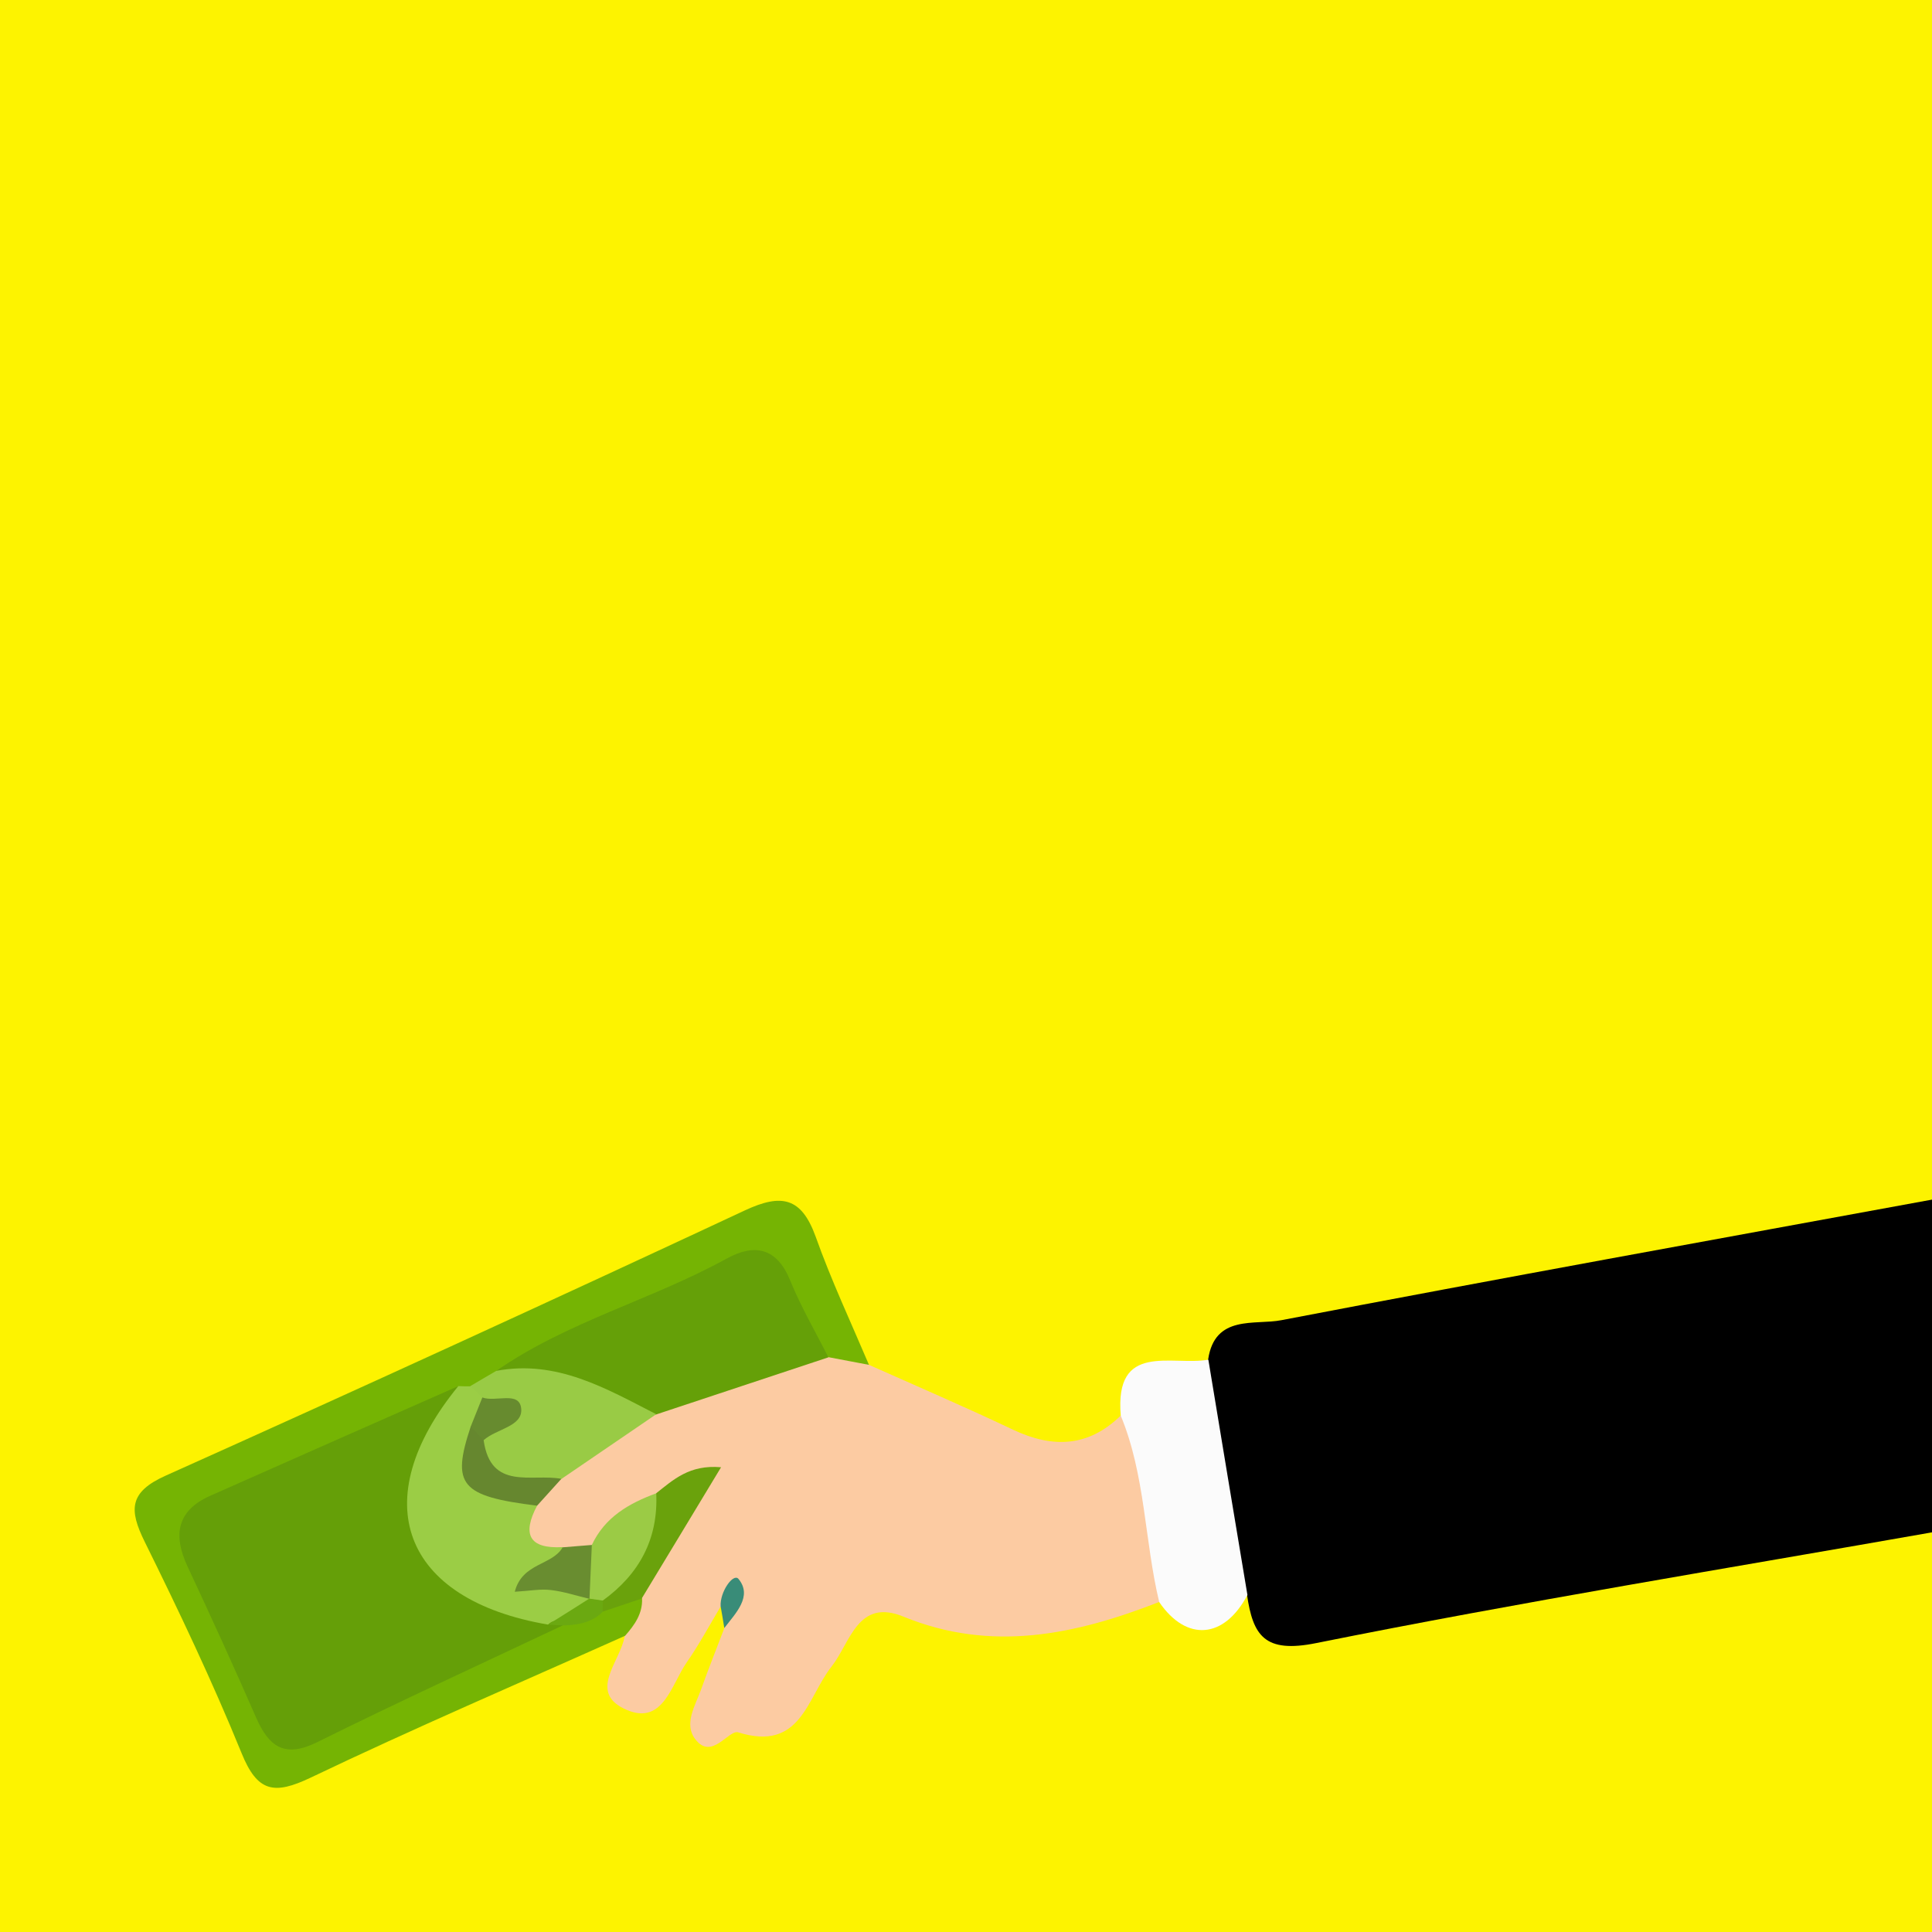
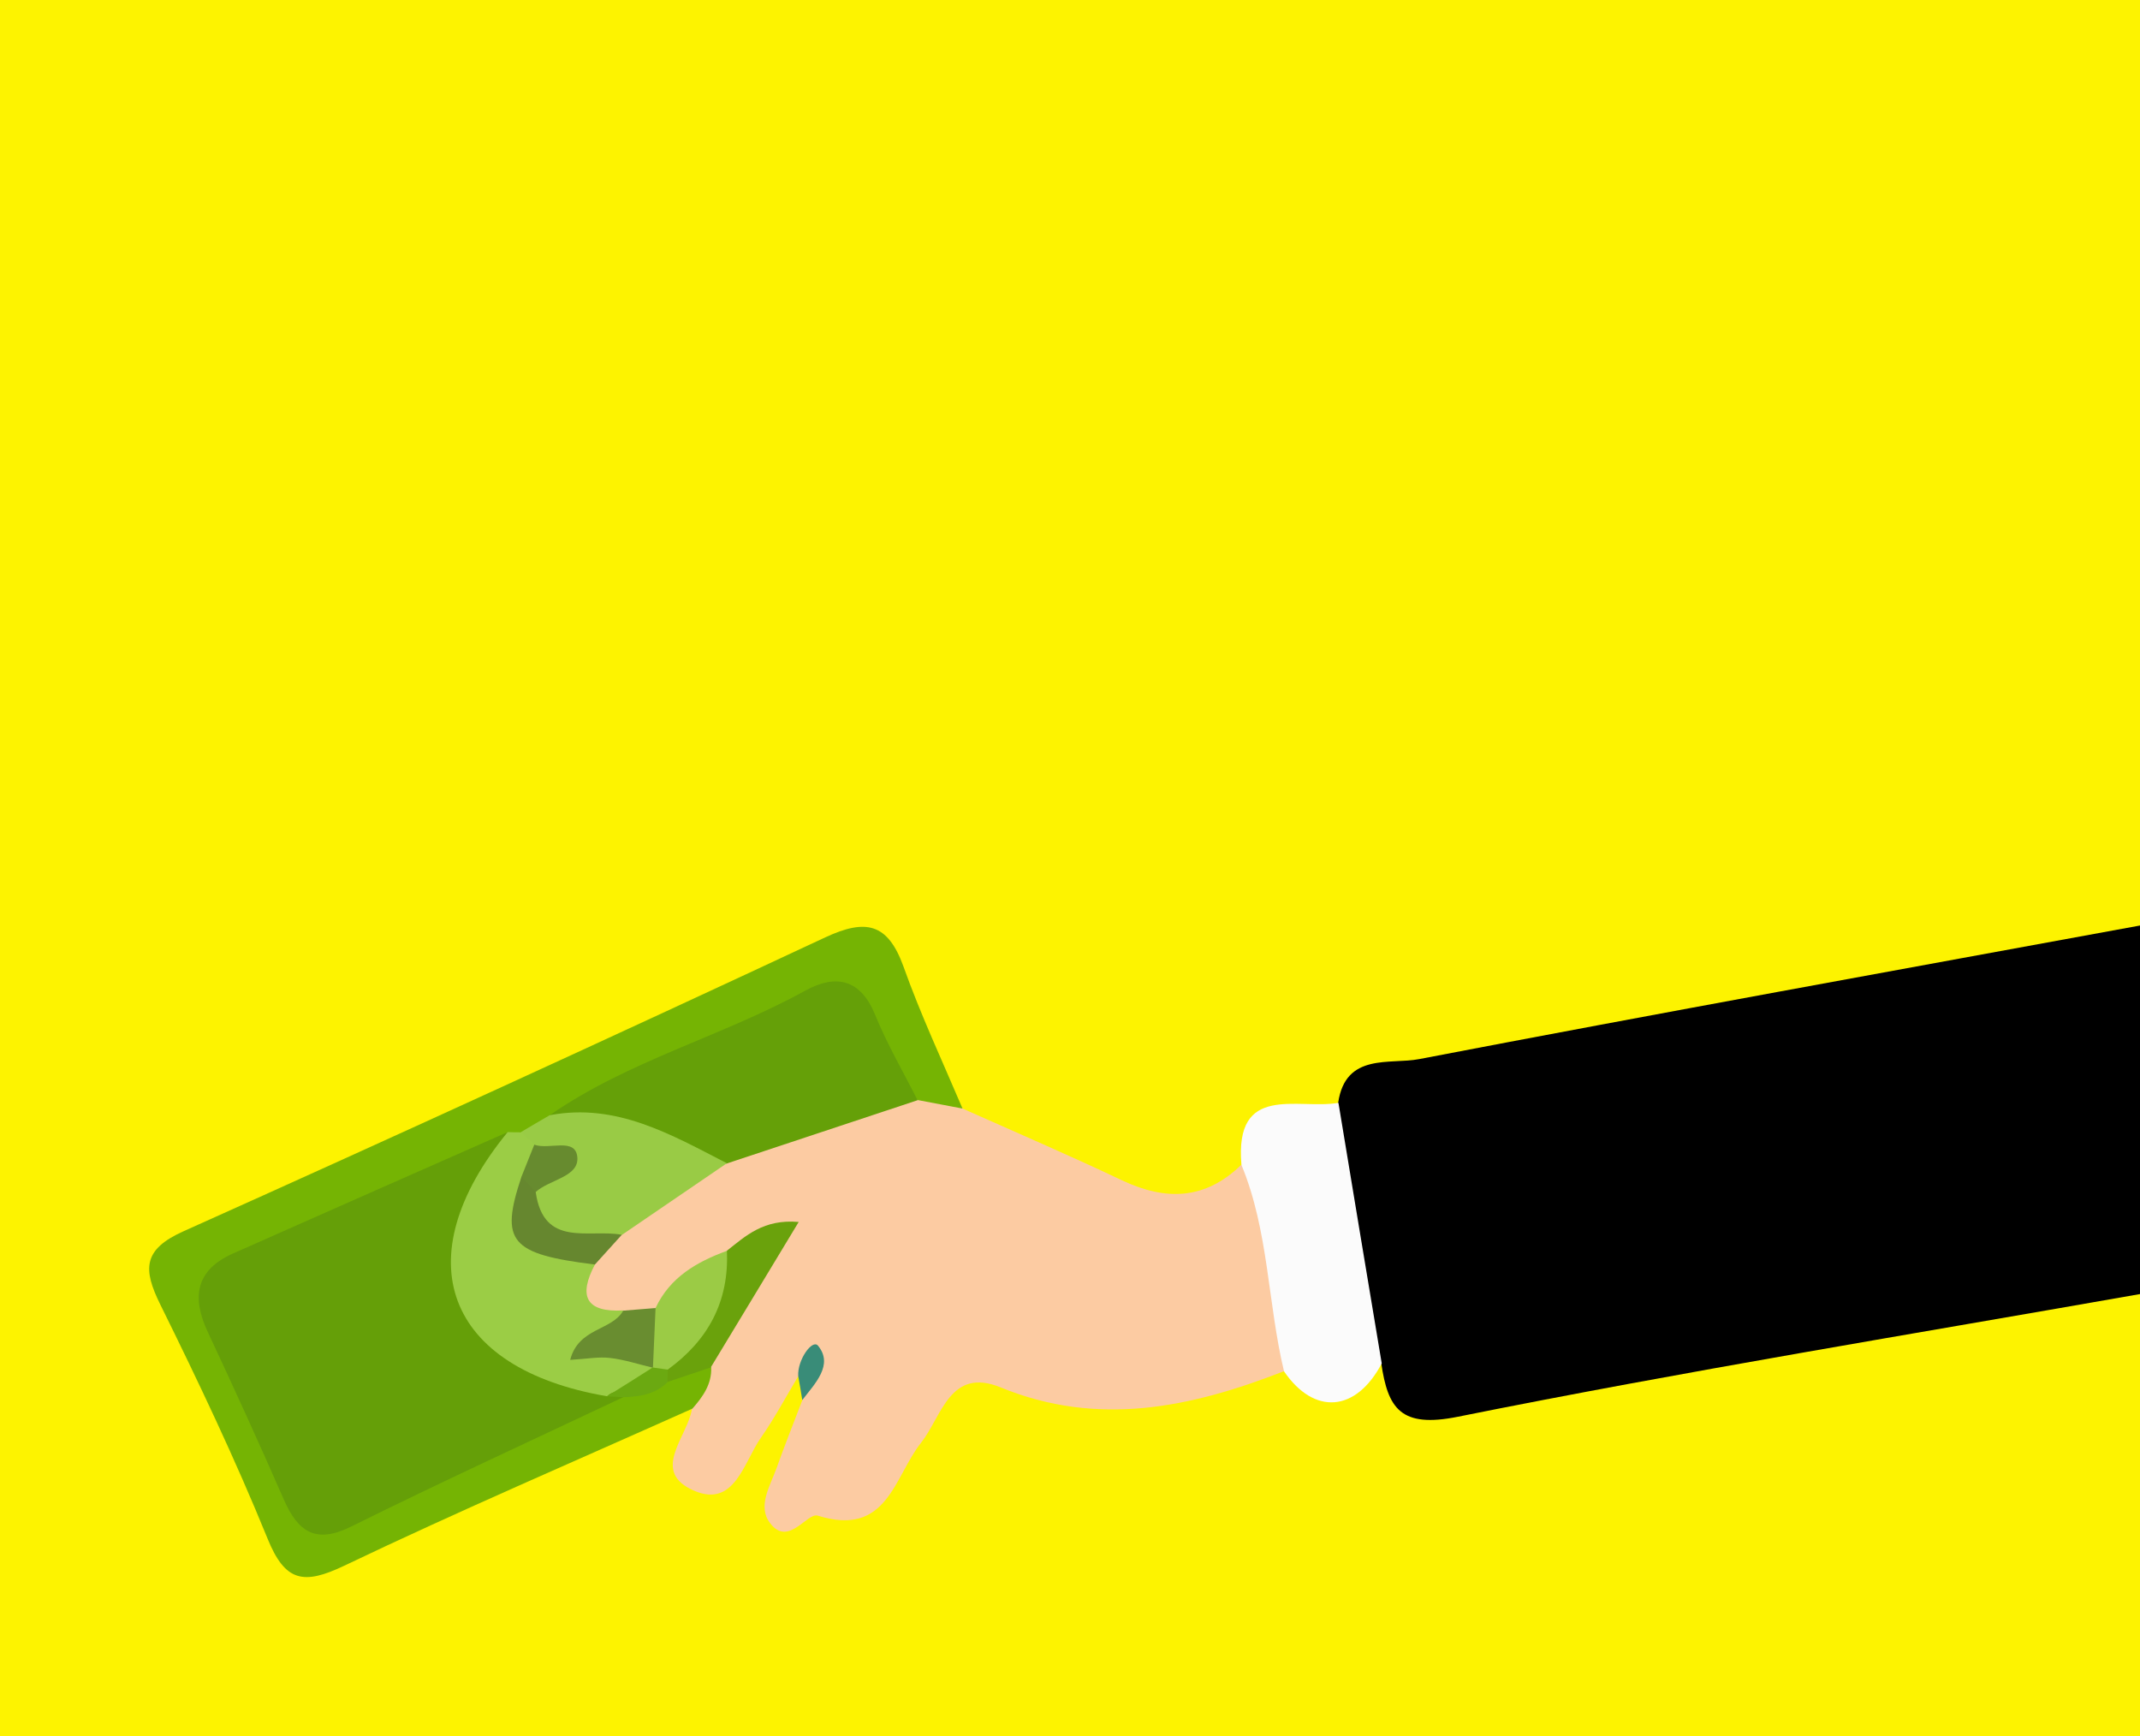
- <svg xmlns="http://www.w3.org/2000/svg" version="1.1" id="Layer_1" x="0px" y="0px" viewBox="0 0 900 900" style="enable-background:new 0 0 900 900;" xml:space="preserve">
+ <svg xmlns="http://www.w3.org/2000/svg" version="1.1" id="Layer_1" x="0px" y="0px" viewBox="0 0 900 730" style="enable-background:new 0 0 900 730;" xml:space="preserve">
  <style type="text/css">
- 	.st0{fill:#00A99D;}
- 	.st1{fill:#FDF300;}
- 	.st2{fill:#FDDBAB;}
- 	.st3{fill:#FCFD01;}
- 	.st4{fill:#FBFAF9;}
- 	.st5{fill:#1F2525;}
- 	.st6{fill:#313534;}
- 	.st7{fill:#1D1E19;}
- 	.st8{fill:#F3CE94;}
- 	.st9{fill:#F8D196;}
- 	.st10{fill:#F9D39B;}
- 	.st11{fill:#FBF9F6;}
- 	.st12{fill:#FEFEEF;}
- 	.st13{fill:#FDA000;}
- 	.st14{fill:#FCCBA2;}
- 	.st15{fill:#75B403;}
- 	.st16{fill:#FBFBFB;}
- 	.st17{fill:#398C78;}
- 	.st18{fill:#65A008;}
- 	.st19{fill:#9BCD45;}
- 	.st20{fill:#99CB45;}
- 	.st21{fill:#9BCB45;}
- 	.st22{fill:#6AA20C;}
- 	.st23{fill:#66872F;}
- 	.st24{fill:#698D30;}
- 	.st25{fill:#659F08;}
- 	.st26{fill:#6BA911;}
- 	.st27{fill:#678B2F;}
+ 	.st0{fill:#FDF300;}
+ 	.st1{fill:#FCCBA2;}
+ 	.st2{fill:#75B403;}
+ 	.st3{fill:#FBFBFB;}
+ 	.st4{fill:#398C78;}
+ 	.st5{fill:#65A008;}
+ 	.st6{fill:#9BCD45;}
+ 	.st7{fill:#99CB45;}
+ 	.st8{fill:#9BCB45;}
+ 	.st9{fill:#6AA20C;}
+ 	.st10{fill:#66872F;}
+ 	.st11{fill:#698D30;}
+ 	.st12{fill:#659F08;}
+ 	.st13{fill:#6BA911;}
+ 	.st14{fill:#678B2F;}
</style>
-   <rect x="-0.5" y="-0.5" class="st1" width="901" height="901" />
+   <rect x="-0.5" class="st0" width="901" height="730.9" />
  <g>
-     <path d="M562.8,633.3c3.1-21.1,21.8-15.9,34.1-18.3c101.1-19.4,202.5-37.7,303.8-56.3c0,51.7,0,103.4,0,155   c-95.9,16.9-192,32.5-287.5,51.7c-24.2,4.9-29.5-3.5-32.3-22.5C555.7,720.3,546.6,665.3,562.8,633.3z" />
-     <path class="st14" d="M404.8,635.8c22.4,10,45,19.7,67.1,30.2c18.4,8.7,35,8.2,50.1-6.5c2.8-0.7,5.7-2.9,8.5-0.3   c17.9,16.5,23,64.4,9.4,87.1c-38.9,15.2-78,23.6-119,6.8c-21.4-8.8-24.8,12.2-33.5,23.2c-11.5,14.5-14.2,39.9-43.5,30.7   c-4.5-1.4-12.3,13.3-20,3.2c-5.5-7.1,0-15.7,2.7-23.2c3.4-9.6,7.2-19,10.8-28.5c-0.1-3.4,5.8-7.9-1.7-10.1   c-5.2,8.7-10,17.7-15.8,26c-7.1,10.2-11,29.3-27.8,22.2c-18.9-8-3-22.6-1.1-34.4c-3.4-6.8-1.2-13.8-0.4-20.7   c1.3-11.6,12.9-19.5,11.3-31.8c-12.3,2.8-14.7,19.9-28.8,19.3c-4.7,0.7-9.4,1.4-14.2,0.3c-16.7-2.4-24.7-10.4-18.3-27.8   c3.8-7.3,9.8-13.1,13.4-20.4c12.4-17.7,34.4-21.7,49.7-35.3c27.1-11.7,53.7-25.7,84.9-20.9C394.4,628,401.6,629,404.8,635.8z" />
-     <path class="st15" d="M404.8,635.8c-6.3-1.2-12.6-2.4-19-3.6c-5.4-2.9-12.9-4.5-15.6-9.4c-17.3-31.3-38.8-20.2-61-7.2   c-22.9,13.5-51.8,13.1-73,30.7c-5.2,2.4-10.4,5.1-15.6,7.4c-2.7,0.9-5.5,1.8-8.1,2.8c-34.1,13.8-64,36.1-98.7,48.7   c-11.2,4.1-14.6,13.7-9.7,25.2c1.2,2.8,2.5,5.6,3.7,8.5c27.5,64.8,27.6,65,90.8,33.9c19.4-9.5,40.4-14.7,59.9-23.8   c6.9-1.6,13.6-3.9,20.2-6.4c7-1,14.1-3.4,20.4,2c0.3,7.1-3.5,12.4-7.9,17.4c-48.9,21.9-98.2,43-146.5,66.1   c-17,8.1-24.8,6.8-32.2-11.5c-13.6-33.4-29.1-66-45.1-98.4c-7.3-14.8-7.4-23.1,9.8-30.8c90.3-40.5,180.2-81.7,269.9-123.6   c17-7.9,26.2-6,32.8,12.1C387.2,596.4,396.4,616,404.8,635.8z" />
-     <path class="st16" d="M540,746.3c-6.9-28.8-6.4-59-17.9-86.8c-3-34.6,23.6-23.1,40.8-26.1c6,36.5,12.1,73,18.2,109.6   C570.3,763.5,552.7,764.9,540,746.3z" />
-     <path class="st17" d="M335.7,748.3c-0.4-6.8,5.9-15.6,8.3-12.8c6.7,8.1-1.3,16-6.6,22.9C336.9,755,336.3,751.7,335.7,748.3z" />
-     <path class="st18" d="M231.2,638.6c33.1-23,72.5-33.1,107.5-52.4c12.8-7,23.2-5,29.4,10.3c5,12.3,11.8,23.9,17.8,35.8   c-26.7,8.9-53.5,17.7-80.2,26.6C277.6,663.9,254.4,651.3,231.2,638.6z" />
-     <path class="st19" d="M213.5,645.7c1.9,0.1,3.7,0.1,5.6,0.1c5.4-2.4,8.1,0.7,10.4,4.8c2.3,5.9,0.1,11.4-1.3,17   c-6.8,20.5,16.3,21.5,22,33.8c-7,13.2-3.9,20.2,11.9,19.3c2.9,7.8,7.2,14.6,13.4,20.2c1.3,2.8,1.4,5.6,0.5,8.6   c-7.5,5.8-17,7-25.4,10.7c-39.3,2.6-59.1-9.4-70.7-42.8C168.9,685.3,175.5,671,213.5,645.7z" />
-     <path class="st20" d="M224.8,651c-1.9-1.8-3.8-3.5-5.7-5.3c4-2.4,8-4.7,12.1-7.1c28.1-5.3,51.1,8.2,74.5,20.2   c-14.7,10-29.4,20.1-44.1,30.1c-16.9,8.8-32.2,10.9-41.7-10.3C216.3,668.6,233.3,662.1,224.8,651z" />
-     <path class="st21" d="M275.7,719.7c6.1-13,17.3-19.4,30.1-24.1c10.7,25-4.2,39-22.3,51.6c-3.4,0.8-6.4-0.1-9-2.5l0.1,0.1   C267.8,736.1,267.2,727.7,275.7,719.7z" />
-     <path class="st22" d="M280.8,745.6c17-12.3,25.9-28.7,24.9-50c7.9-6.2,15.4-13.4,30.2-12.1c-12.9,21.3-24.9,41.3-37,61.2   c-6.1,2-12.2,4.1-18.2,6.1c-1.8-1.2-2.4-2.4-1.8-3.6C279.6,746.2,280.2,745.6,280.8,745.6z" />
-     <path class="st23" d="M225.3,670.9c3.3,23.7,22.5,15.4,36.2,18c-3.8,4.2-7.5,8.3-11.3,12.5c-35.7-4.4-40-9.6-30.9-36.9   C224.6,663.6,227.7,664.7,225.3,670.9z" />
-     <path class="st24" d="M275.7,719.7c-0.4,8.4-0.7,16.7-1.1,25.1c-6-1.4-11.9-3.4-18-4.1c-4.8-0.6-9.8,0.4-16.8,0.8   c3.5-13.6,17.5-12.2,22.3-20.7C266.6,720.4,271.2,720.1,275.7,719.7z" />
-     <path class="st25" d="M213.5,645.7c-43.6,53.3-26.2,99.5,41.8,111.1c2.4-2.3,4.7-2.3,6.8,0.4c-38.1,18-76.5,35.6-114.2,54.3   c-15.2,7.6-22.6,2.3-28.6-11.4c-10.3-23.6-21-47-31.9-70.3c-6.8-14.5-5.2-26,10.5-33C136.4,679.7,175,662.7,213.5,645.7z" />
-     <path class="st26" d="M262.1,757.2c-2.3-0.1-4.6-0.3-6.8-0.4c6.4-4,12.8-8,19.2-12.1c2.1,0.3,4.2,0.6,6.3,0.9   c0,1.8-0.1,3.5-0.1,5.3C275.6,756,269,757,262.1,757.2z" />
-     <path class="st27" d="M225.3,670.9c-2-2.1-4-4.3-6-6.4c1.8-4.5,3.6-9,5.4-13.5c6.2,2.3,17.3-3.2,18.1,5.2   C243.6,664.6,231.1,665.6,225.3,670.9z" />
+     <path d="M562.8,463.7c3.1-21.1,21.8-15.9,34.1-18.3C698,426,799.4,407.7,900.7,389.1c0,51.7,0,103.4,0,155   c-95.9,16.9-192,32.5-287.5,51.7c-24.2,4.9-29.5-3.5-32.3-22.5C555.7,550.7,546.6,495.7,562.8,463.7z" />
+     <path class="st1" d="M404.8,466.2c22.4,10,45,19.7,67.1,30.2c18.4,8.7,35,8.2,50.1-6.5c2.8-0.7,5.7-2.9,8.5-0.3   c17.9,16.5,23,64.4,9.4,87.1c-38.9,15.2-78,23.6-119,6.8c-21.4-8.8-24.8,12.2-33.5,23.2c-11.5,14.5-14.2,39.9-43.5,30.7   c-4.5-1.4-12.3,13.3-20,3.2c-5.5-7.1,0-15.7,2.7-23.2c3.4-9.6,7.2-19,10.8-28.5c-0.1-3.4,5.8-7.9-1.7-10.1   c-5.2,8.7-10,17.7-15.8,26c-7.1,10.2-11,29.3-27.8,22.2c-18.9-8-3-22.6-1.1-34.4c-3.4-6.8-1.2-13.8-0.4-20.7   c1.3-11.6,12.9-19.5,11.3-31.8c-12.3,2.8-14.7,19.9-28.8,19.3c-4.7,0.7-9.4,1.4-14.2,0.3c-16.7-2.4-24.7-10.4-18.3-27.8   c3.8-7.3,9.8-13.1,13.4-20.4c12.4-17.7,34.4-21.7,49.7-35.3c27.1-11.7,53.7-25.7,84.9-20.9C394.4,458.4,401.6,459.4,404.8,466.2z" />
+     <path class="st2" d="M404.8,466.2c-6.3-1.2-12.6-2.4-19-3.6c-5.4-2.9-12.9-4.5-15.6-9.4c-17.3-31.3-38.8-20.2-61-7.2   c-22.9,13.5-51.8,13.1-73,30.7c-5.2,2.4-10.4,5.1-15.6,7.4c-2.7,0.9-5.5,1.8-8.1,2.8c-34.1,13.8-64,36.1-98.7,48.7   c-11.2,4.1-14.6,13.7-9.7,25.2c1.2,2.8,2.5,5.6,3.7,8.5c27.5,64.8,27.6,65,90.8,33.9c19.4-9.5,40.4-14.7,59.9-23.8   c6.9-1.6,13.6-3.9,20.2-6.4c7-1,14.1-3.4,20.4,2c0.3,7.1-3.5,12.4-7.9,17.4c-48.9,21.9-98.2,43-146.5,66.1   c-17,8.1-24.8,6.8-32.2-11.5c-13.6-33.4-29.1-66-45.1-98.4c-7.3-14.8-7.4-23.1,9.8-30.8c90.3-40.5,180.2-81.7,269.9-123.6   c17-7.9,26.2-6,32.8,12.1C387.2,426.8,396.4,446.4,404.8,466.2z" />
+     <path class="st3" d="M540,576.7c-6.9-28.8-6.4-59-17.9-86.8c-3-34.6,23.6-23.1,40.8-26.1c6,36.5,12.1,73,18.2,109.6   C570.3,593.9,552.7,595.3,540,576.7z" />
+     <path class="st4" d="M335.7,578.7c-0.4-6.8,5.9-15.6,8.3-12.8c6.7,8.1-1.3,16-6.6,22.9C336.9,585.4,336.3,582.1,335.7,578.7z" />
+     <path class="st5" d="M231.2,469c33.1-23,72.5-33.1,107.5-52.4c12.8-7,23.2-5,29.4,10.3c5,12.3,11.8,23.9,17.8,35.8   c-26.7,8.9-53.5,17.7-80.2,26.6C277.6,494.3,254.4,481.7,231.2,469z" />
+     <path class="st6" d="M213.5,476.1c1.9,0.1,3.7,0.1,5.6,0.1c5.4-2.4,8.1,0.7,10.4,4.8c2.3,5.9,0.1,11.4-1.3,17   c-6.8,20.5,16.3,21.5,22,33.8c-7,13.2-3.9,20.2,11.9,19.3c2.9,7.8,7.2,14.6,13.4,20.2c1.3,2.8,1.4,5.6,0.5,8.6   c-7.5,5.8-17,7-25.4,10.7c-39.3,2.6-59.1-9.4-70.7-42.8C168.9,515.7,175.5,501.4,213.5,476.1z" />
+     <path class="st7" d="M224.8,481.4c-1.9-1.8-3.8-3.5-5.7-5.3c4-2.4,8-4.7,12.1-7.1c28.1-5.3,51.1,8.2,74.5,20.2   c-14.7,10-29.4,20.1-44.1,30.1c-16.9,8.8-32.2,10.9-41.7-10.3C216.3,499,233.3,492.5,224.8,481.4z" />
+     <path class="st8" d="M275.7,550.1c6.1-13,17.3-19.4,30.1-24.1c10.7,25-4.2,39-22.3,51.6c-3.4,0.8-6.4-0.1-9-2.5l0.1,0.1   C267.8,566.5,267.2,558.1,275.7,550.1z" />
+     <path class="st9" d="M280.8,576c17-12.3,25.9-28.7,24.9-50c7.9-6.2,15.4-13.4,30.2-12.1c-12.9,21.3-24.9,41.3-37,61.2   c-6.1,2-12.2,4.1-18.2,6.1c-1.8-1.2-2.4-2.4-1.8-3.6C279.6,576.6,280.2,576,280.8,576z" />
+     <path class="st10" d="M225.3,501.3c3.3,23.7,22.5,15.4,36.2,18c-3.8,4.2-7.5,8.3-11.3,12.5c-35.7-4.4-40-9.6-30.9-36.9   C224.6,494,227.7,495.1,225.3,501.3z" />
+     <path class="st11" d="M275.7,550.1c-0.4,8.4-0.7,16.7-1.1,25.1c-6-1.4-11.9-3.4-18-4.1c-4.8-0.6-9.8,0.4-16.8,0.8   c3.5-13.6,17.5-12.2,22.3-20.7C266.6,550.8,271.2,550.5,275.7,550.1z" />
+     <path class="st12" d="M213.5,476.1c-43.6,53.3-26.2,99.5,41.8,111.1c2.4-2.3,4.7-2.3,6.8,0.4c-38.1,18-76.5,35.6-114.2,54.3   c-15.2,7.6-22.6,2.3-28.6-11.4c-10.3-23.6-21-47-31.9-70.3c-6.8-14.5-5.2-26,10.5-33C136.4,510.1,175,493.1,213.5,476.1z" />
+     <path class="st13" d="M262.1,587.6c-2.3-0.1-4.6-0.3-6.8-0.4c6.4-4,12.8-8,19.2-12.1c2.1,0.3,4.2,0.6,6.3,0.9   c0,1.8-0.1,3.5-0.1,5.3C275.6,586.4,269,587.4,262.1,587.6z" />
+     <path class="st14" d="M225.3,501.3c-2-2.1-4-4.3-6-6.4c1.8-4.5,3.6-9,5.4-13.5c6.2,2.3,17.3-3.2,18.1,5.2   C243.6,495,231.1,496,225.3,501.3z" />
  </g>
</svg>
